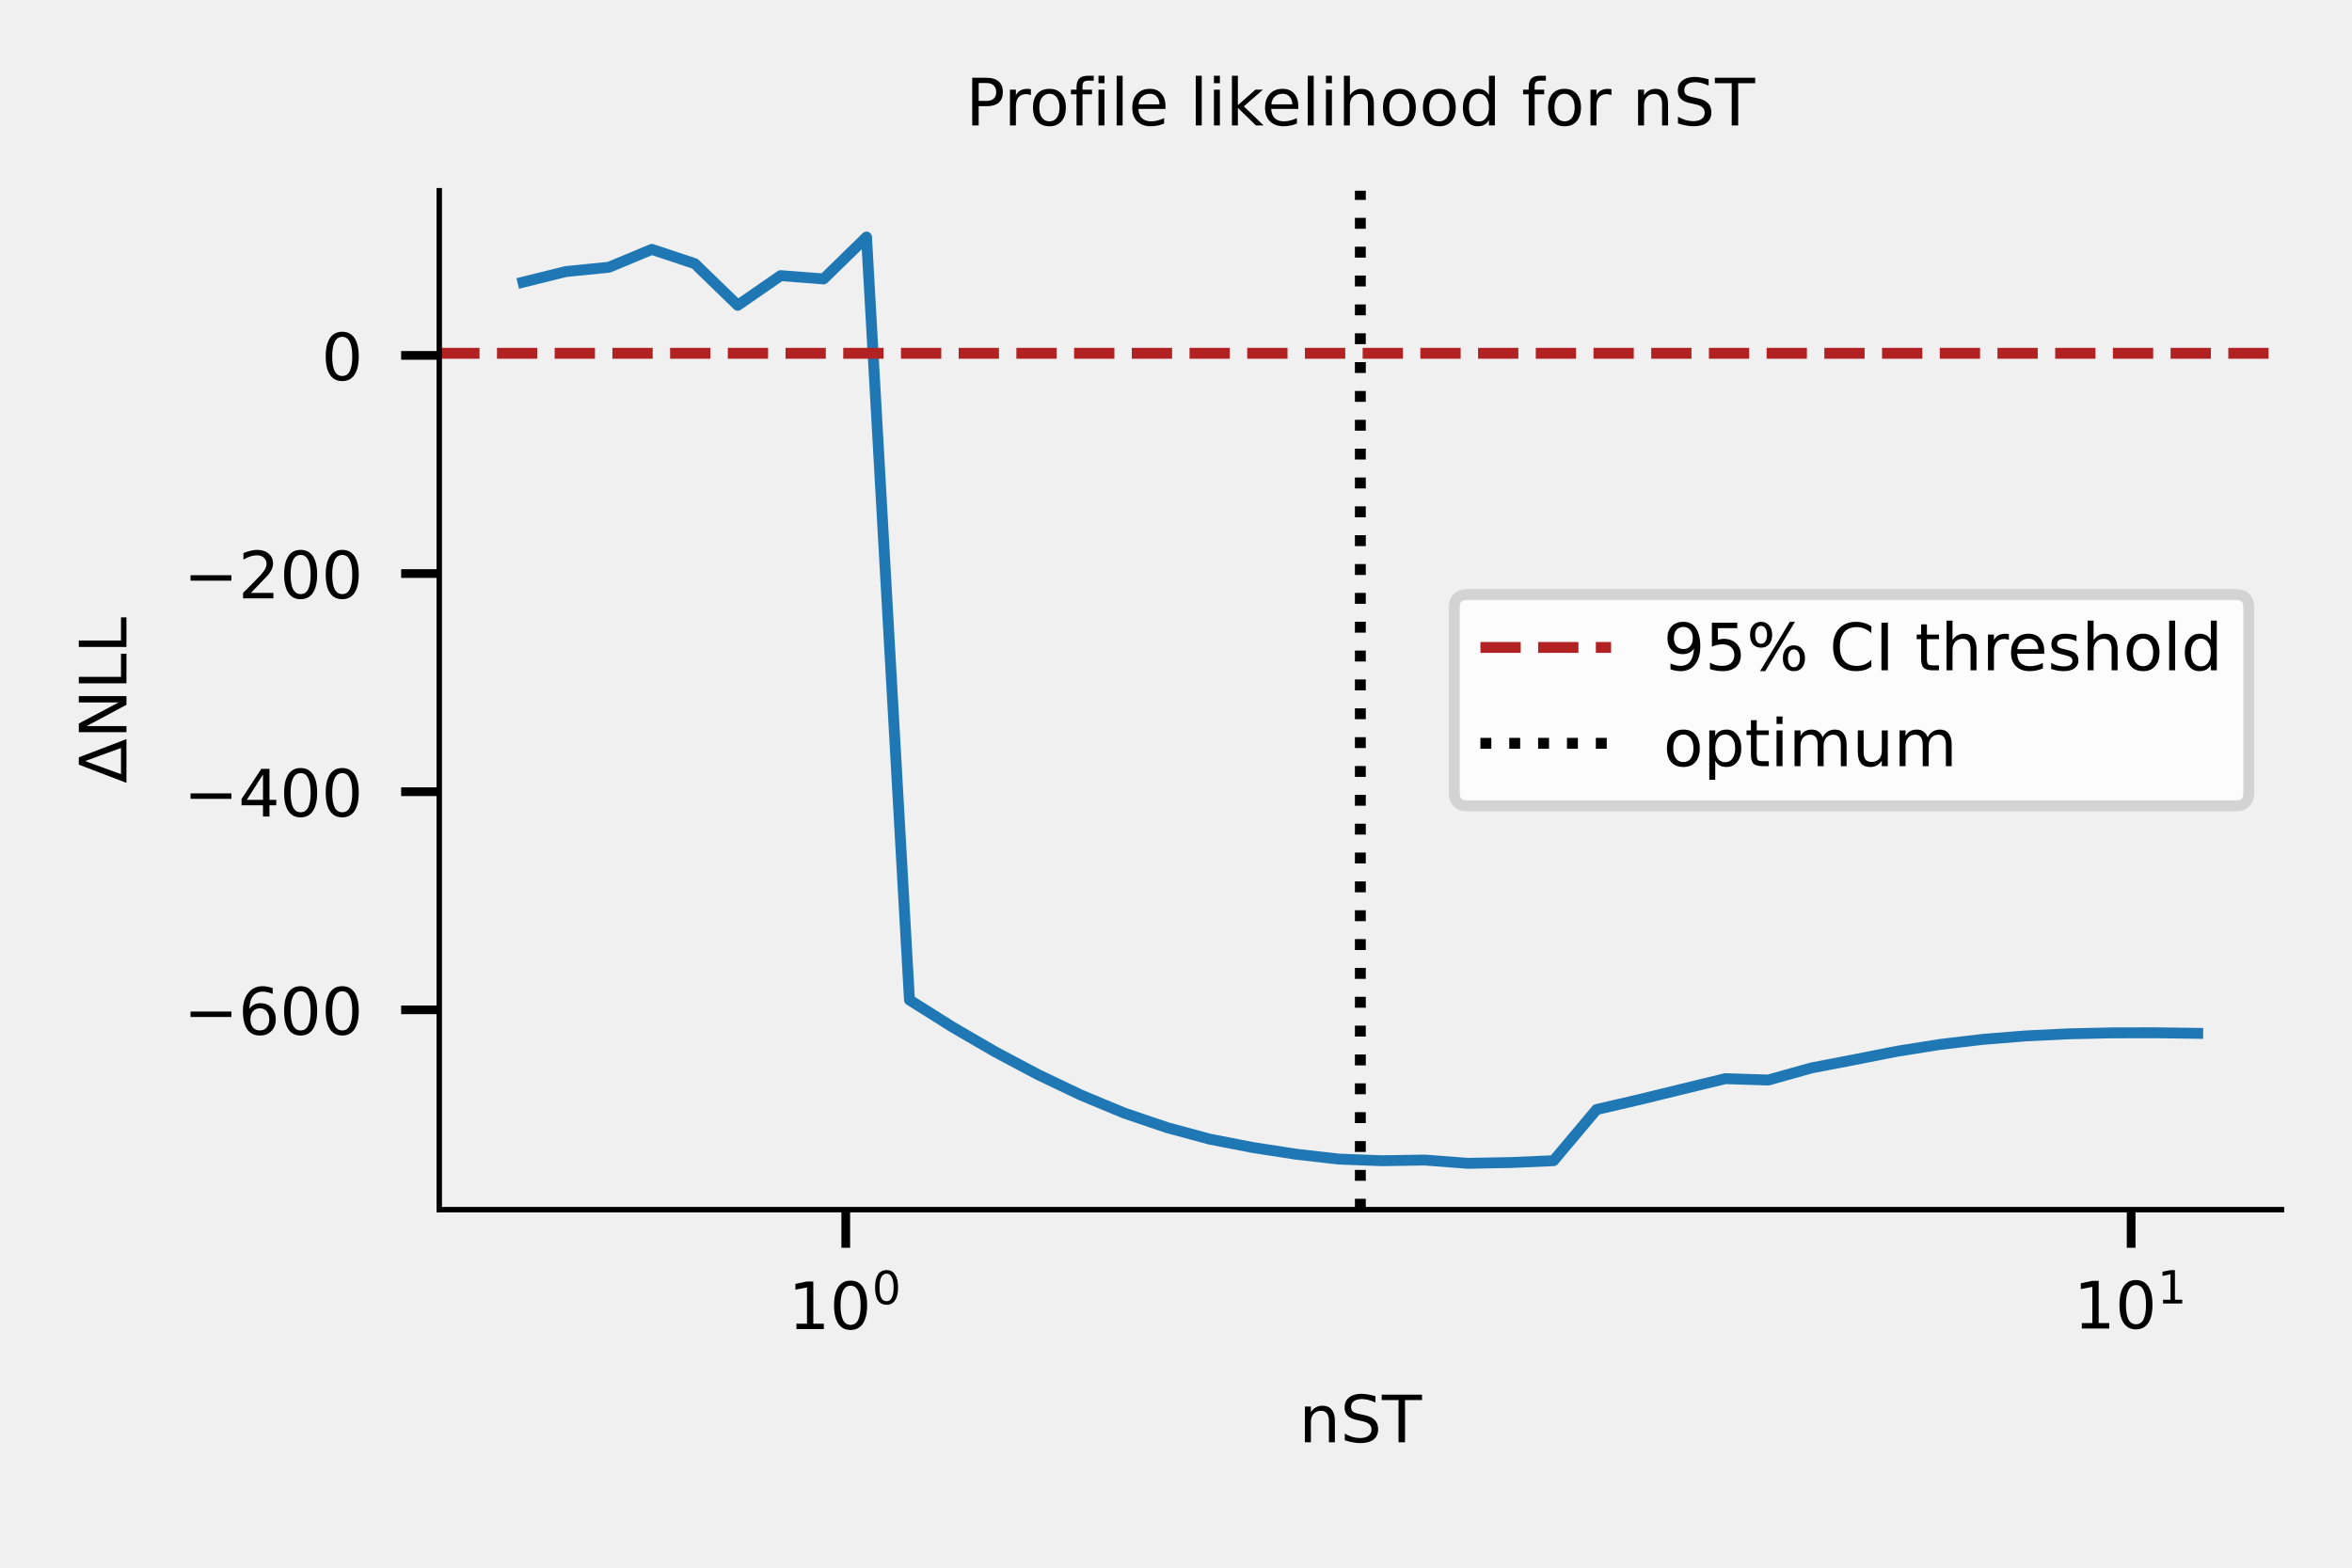
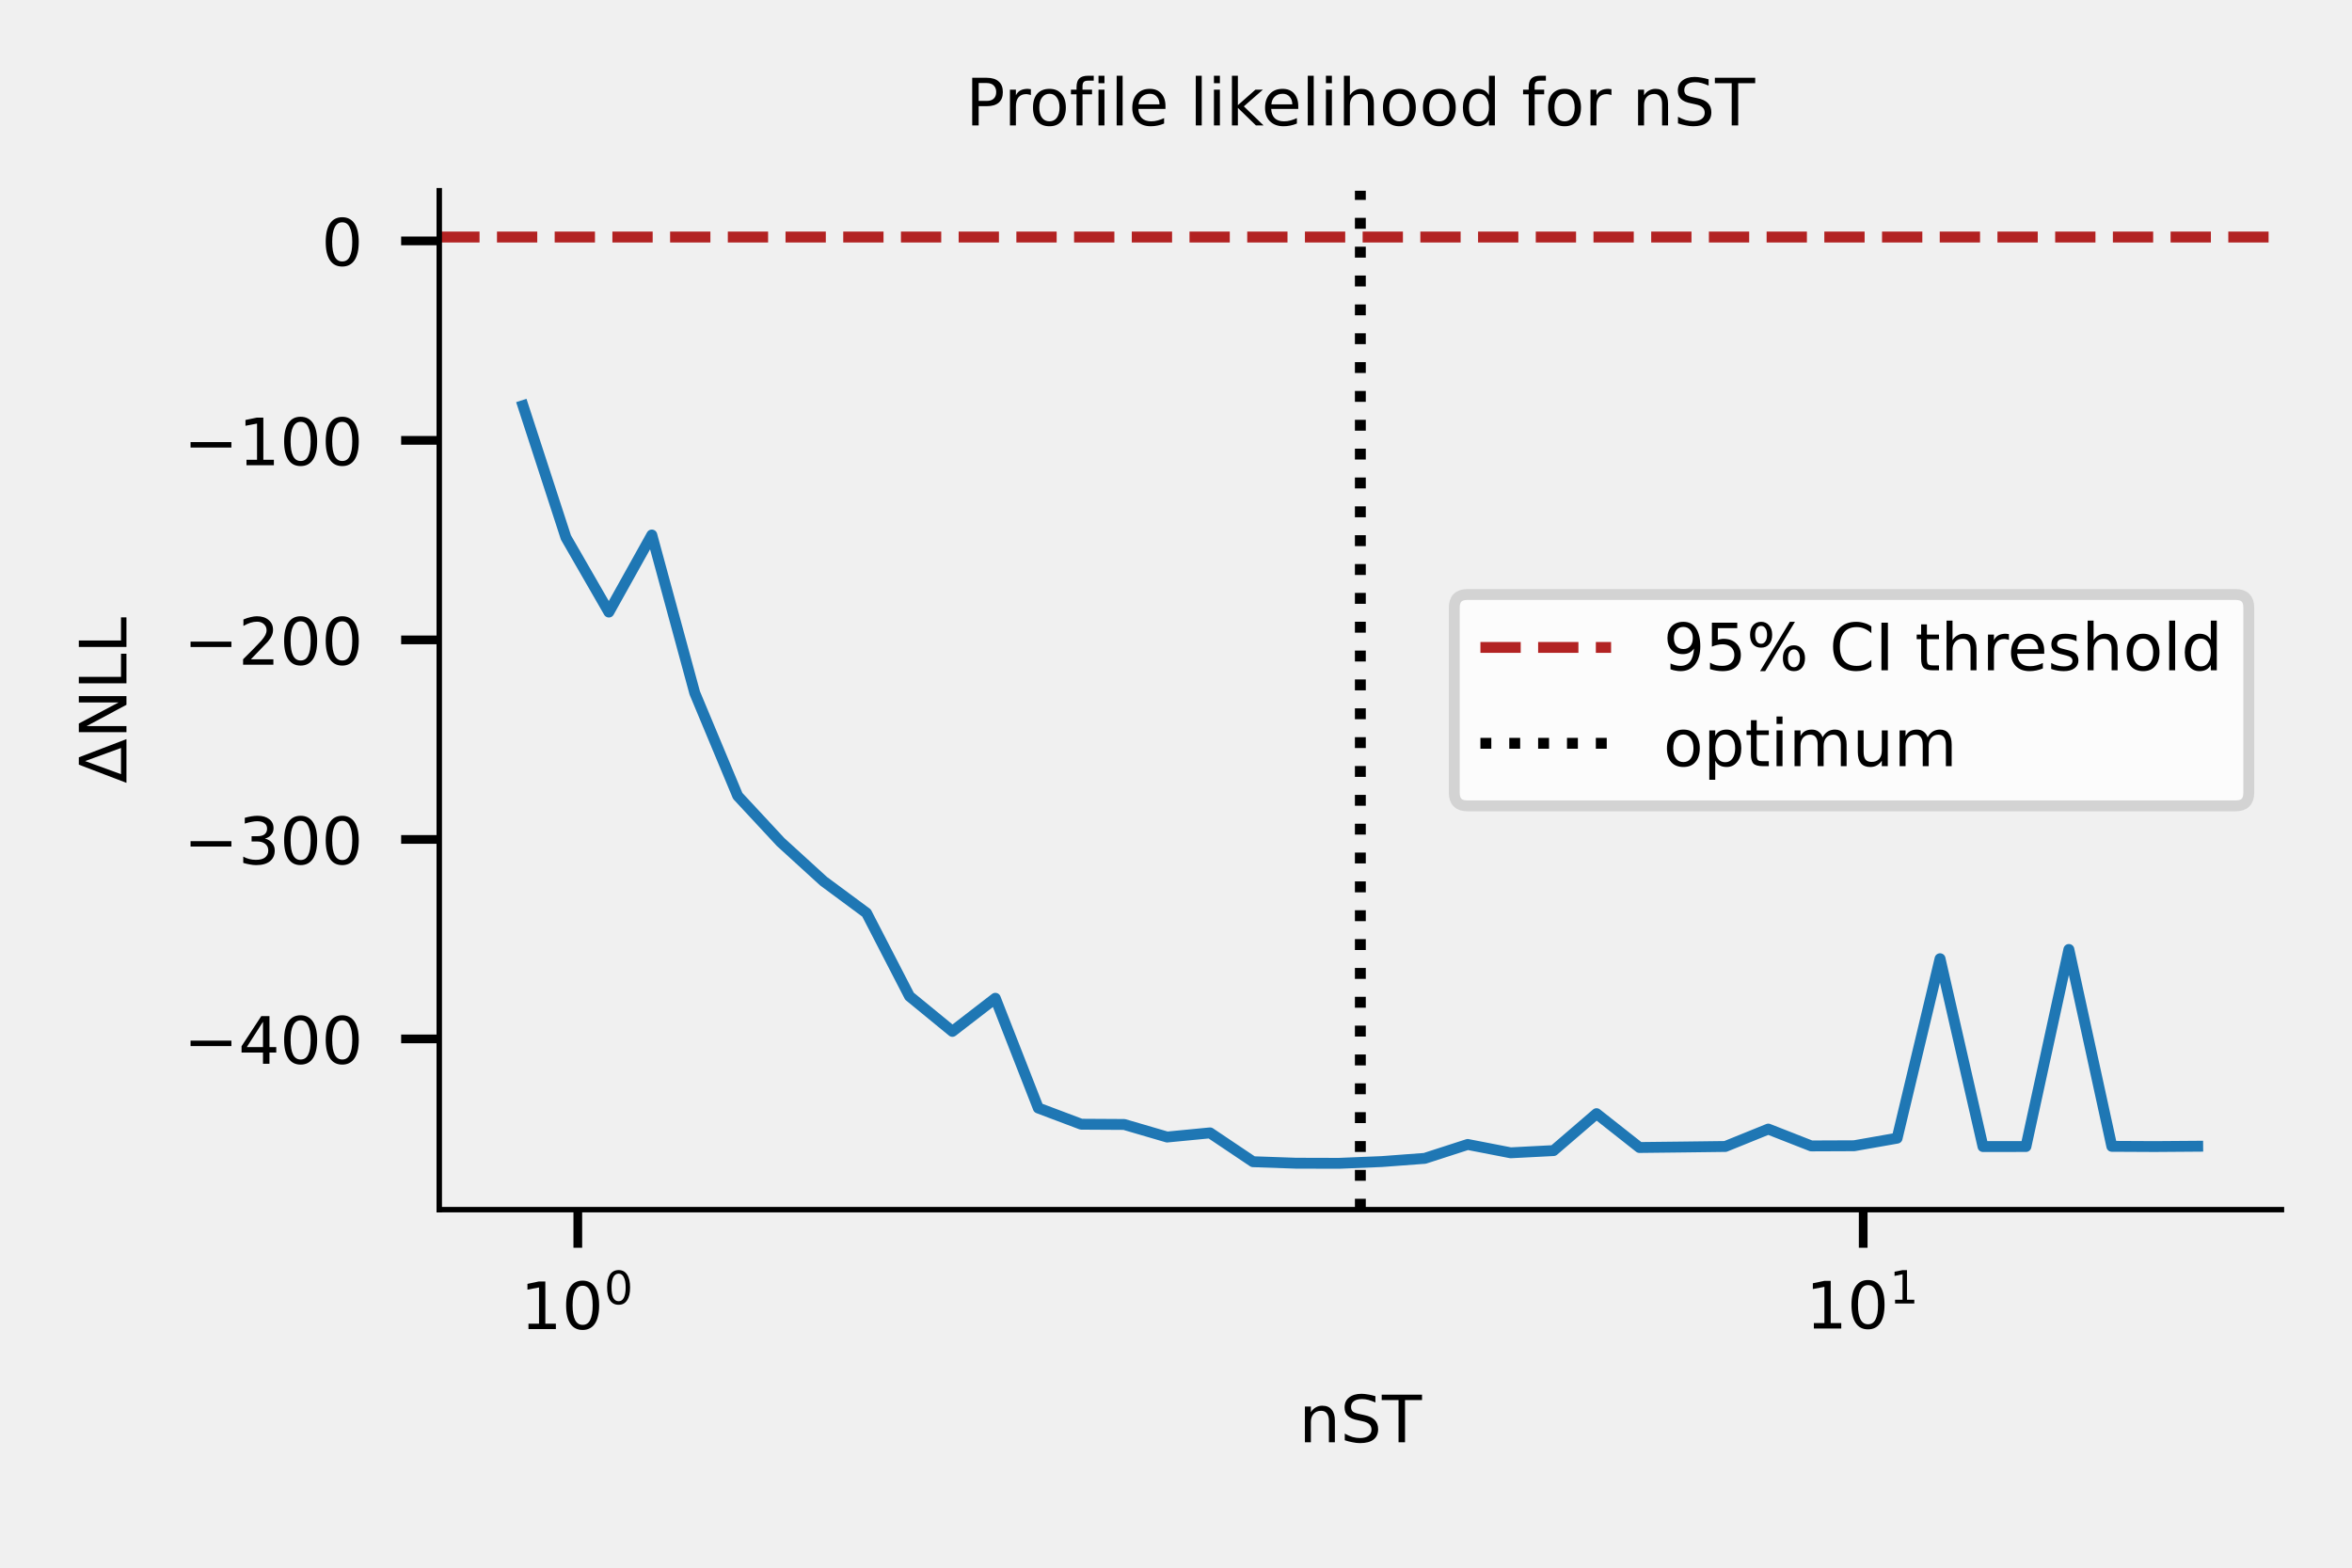
<svg xmlns="http://www.w3.org/2000/svg" xmlns:xlink="http://www.w3.org/1999/xlink" width="216pt" height="144pt" viewBox="0 0 216 144" version="1.1">
  <defs>
    <style type="text/css">*{stroke-linejoin: round; stroke-linecap: butt}</style>
  </defs>
  <g id="figure_1">
    <g id="patch_1">
      <path d="M 0 144  L 216 144  L 216 0  L 0 0  L 0 144  z " style="fill: none" />
    </g>
    <g id="axes_1">
      <g id="patch_2">
        <path d="M 40.34 111.112  L 209.52 111.112  L 209.52 17.52  L 40.34 17.52  L 40.34 111.112  z " style="fill: none" />
      </g>
      <g id="matplotlib.axis_1">
        <g id="xtick_1">
          <g id="line2d_1">
            <defs>
-               <path id="m411be3c094" d="M 0 0  L 0 3.5  " style="stroke: #000000; stroke-width: 0.8" />
+               <path id="m82abff1765" d="M 0 0  L 0 3.5  " style="stroke: #000000; stroke-width: 0.8" />
            </defs>
            <g>
-               <use xlink:href="#m411be3c094" x="77.672" y="111.112" style="stroke: #000000; stroke-width: 0.8" />
+               <use xlink:href="#m82abff1765" x="53.064" y="111.112" style="stroke: #000000; stroke-width: 0.8" />
            </g>
          </g>
          <g id="text_1">
-             <g transform="translate(72.39247 122.6711)">
+             <g transform="translate(47.78375 122.6711)">
              <text>
                <tspan x="0" y="-0.586" style="font-size: 6px; font-family: 'DejaVu Sans'">1</tspan>
                <tspan x="3.817" y="-0.586" style="font-size: 6px; font-family: 'DejaVu Sans'">0</tspan>
                <tspan x="7.692" y="-2.883" style="font-size: 4.2px; font-family: 'DejaVu Sans'">0</tspan>
              </text>
            </g>
          </g>
        </g>
        <g id="xtick_2">
          <g id="line2d_2">
            <g>
-               <use xlink:href="#m411be3c094" x="195.718" y="111.112" style="stroke: #000000; stroke-width: 0.8" />
+               <use xlink:href="#m82abff1765" x="171.11" y="111.112" style="stroke: #000000; stroke-width: 0.8" />
            </g>
          </g>
          <g id="text_2">
-             <g transform="translate(190.4383 122.6711)">
+             <g transform="translate(165.8296 122.6711)">
              <text>
                <tspan x="0" y="-0.641" style="font-size: 6px; font-family: 'DejaVu Sans'">1</tspan>
                <tspan x="3.817" y="-0.641" style="font-size: 6px; font-family: 'DejaVu Sans'">0</tspan>
                <tspan x="7.692" y="-2.938" style="font-size: 4.2px; font-family: 'DejaVu Sans'">1</tspan>
              </text>
            </g>
          </g>
        </g>
        <g id="xtick_3" />
        <g id="xtick_4" />
        <g id="xtick_5" />
        <g id="xtick_6" />
        <g id="xtick_7" />
        <g id="xtick_8" />
        <g id="xtick_9" />
        <g id="xtick_10" />
        <g id="xtick_11" />
        <g id="xtick_12" />
        <g id="xtick_13" />
-         <g id="xtick_14" />
-         <g id="xtick_15" />
        <g id="text_3">
          <text style="font-size: 6px; font-family: 'DejaVu Sans', 'Arial', 'Helvetica', 'Lucida Grande', 'Verdana', 'Geneva', 'Lucid', 'Avant Garde', sans-serif; text-anchor: middle" x="124.93" y="132.478" transform="rotate(-0 124.93 132.4779)">nST</text>
        </g>
      </g>
      <g id="matplotlib.axis_2">
        <g id="ytick_1">
          <g id="line2d_3">
            <defs>
-               <path id="m508cdf13b6" d="M 0 0  L -3.5 0  " style="stroke: #000000; stroke-width: 0.8" />
+               <path id="m73a75cced7" d="M 0 0  L -3.5 0  " style="stroke: #000000; stroke-width: 0.8" />
            </defs>
            <g>
-               <use xlink:href="#m508cdf13b6" x="40.34" y="92.759" style="stroke: #000000; stroke-width: 0.8" />
+               <use xlink:href="#m73a75cced7" x="40.34" y="95.431" style="stroke: #000000; stroke-width: 0.8" />
            </g>
          </g>
          <g id="text_4">
-             <text style="font-size: 6px; font-family: 'DejaVu Sans', 'Arial', 'Helvetica', 'Lucida Grande', 'Verdana', 'Geneva', 'Lucid', 'Avant Garde', sans-serif; text-anchor: end" x="33.34" y="95.039" transform="rotate(-0 33.34 95.03873)">−600</text>
+             <text style="font-size: 6px; font-family: 'DejaVu Sans', 'Arial', 'Helvetica', 'Lucida Grande', 'Verdana', 'Geneva', 'Lucid', 'Avant Garde', sans-serif; text-anchor: end" x="33.34" y="97.711" transform="rotate(-0 33.34 97.71075)">−400</text>
          </g>
        </g>
        <g id="ytick_2">
          <g id="line2d_4">
            <g>
-               <use xlink:href="#m508cdf13b6" x="40.34" y="72.721" style="stroke: #000000; stroke-width: 0.8" />
+               <use xlink:href="#m73a75cced7" x="40.34" y="77.105" style="stroke: #000000; stroke-width: 0.8" />
            </g>
          </g>
          <g id="text_5">
-             <text style="font-size: 6px; font-family: 'DejaVu Sans', 'Arial', 'Helvetica', 'Lucida Grande', 'Verdana', 'Geneva', 'Lucid', 'Avant Garde', sans-serif; text-anchor: end" x="33.34" y="75" transform="rotate(-0 33.34 75.00007)">−400</text>
+             <text style="font-size: 6px; font-family: 'DejaVu Sans', 'Arial', 'Helvetica', 'Lucida Grande', 'Verdana', 'Geneva', 'Lucid', 'Avant Garde', sans-serif; text-anchor: end" x="33.34" y="79.384" transform="rotate(-0 33.34 79.38446)">−300</text>
          </g>
        </g>
        <g id="ytick_3">
          <g id="line2d_5">
            <g>
-               <use xlink:href="#m508cdf13b6" x="40.34" y="52.682" style="stroke: #000000; stroke-width: 0.8" />
+               <use xlink:href="#m73a75cced7" x="40.34" y="58.779" style="stroke: #000000; stroke-width: 0.8" />
            </g>
          </g>
          <g id="text_6">
-             <text style="font-size: 6px; font-family: 'DejaVu Sans', 'Arial', 'Helvetica', 'Lucida Grande', 'Verdana', 'Geneva', 'Lucid', 'Avant Garde', sans-serif; text-anchor: end" x="33.34" y="54.961" transform="rotate(-0 33.34 54.9614)">−200</text>
+             <text style="font-size: 6px; font-family: 'DejaVu Sans', 'Arial', 'Helvetica', 'Lucida Grande', 'Verdana', 'Geneva', 'Lucid', 'Avant Garde', sans-serif; text-anchor: end" x="33.34" y="61.058" transform="rotate(-0 33.34 61.05817)">−200</text>
          </g>
        </g>
        <g id="ytick_4">
          <g id="line2d_6">
            <g>
-               <use xlink:href="#m508cdf13b6" x="40.34" y="32.643" style="stroke: #000000; stroke-width: 0.8" />
+               <use xlink:href="#m73a75cced7" x="40.34" y="40.452" style="stroke: #000000; stroke-width: 0.8" />
            </g>
          </g>
          <g id="text_7">
-             <text style="font-size: 6px; font-family: 'DejaVu Sans', 'Arial', 'Helvetica', 'Lucida Grande', 'Verdana', 'Geneva', 'Lucid', 'Avant Garde', sans-serif; text-anchor: end" x="33.34" y="34.923" transform="rotate(-0 33.34 34.92274)">0</text>
+             <text style="font-size: 6px; font-family: 'DejaVu Sans', 'Arial', 'Helvetica', 'Lucida Grande', 'Verdana', 'Geneva', 'Lucid', 'Avant Garde', sans-serif; text-anchor: end" x="33.34" y="42.732" transform="rotate(-0 33.34 42.73187)">−100</text>
          </g>
        </g>
-         <g id="text_8">
+         <g id="ytick_5">
+           <g id="line2d_7">
+             <g>
+               <use xlink:href="#m73a75cced7" x="40.34" y="22.126" style="stroke: #000000; stroke-width: 0.8" />
+             </g>
+           </g>
+           <g id="text_8">
+             <text style="font-size: 6px; font-family: 'DejaVu Sans', 'Arial', 'Helvetica', 'Lucida Grande', 'Verdana', 'Geneva', 'Lucid', 'Avant Garde', sans-serif; text-anchor: end" x="33.34" y="24.406" transform="rotate(-0 33.34 24.40558)">0</text>
+           </g>
+         </g>
+         <g id="text_9">
          <text style="font-size: 6px; font-family: 'DejaVu Sans', 'Arial', 'Helvetica', 'Lucida Grande', 'Verdana', 'Geneva', 'Lucid', 'Avant Garde', sans-serif; text-anchor: middle" x="11.612" y="64.316" transform="rotate(-90 11.61187 64.316)">ΔNLL</text>
        </g>
      </g>
-       <g id="line2d_7">
-         <path d="M 48.03 25.919  L 51.974 24.942  L 55.917 24.549  L 59.861 22.906  L 63.804 24.218  L 67.748 28.044  L 71.692 25.318  L 75.635 25.621  L 79.579 21.774  L 83.522 91.851  L 87.466 94.335  L 91.409 96.626  L 95.353 98.721  L 99.297 100.601  L 103.24 102.239  L 107.184 103.578  L 111.127 104.643  L 115.071 105.408  L 119.015 106.019  L 122.958 106.469  L 126.902 106.618  L 130.845 106.557  L 134.789 106.858  L 138.733 106.786  L 142.676 106.614  L 146.62 101.917  L 150.563 101.001  L 154.507 100.036  L 158.451 99.08  L 162.394 99.207  L 166.338 98.1  L 170.281 97.34  L 174.225 96.563  L 178.168 95.937  L 182.112 95.47  L 186.056 95.152  L 189.999 94.961  L 193.943 94.874  L 197.886 94.866  L 201.83 94.918  " clip-path="url(#p7ae08eb11c)" style="fill: none; stroke: #1f77b4; stroke-linecap: square" />
-       </g>
      <g id="line2d_8">
-         <path d="M 40.34 32.451  L 209.52 32.451  " clip-path="url(#p7ae08eb11c)" style="fill: none; stroke-dasharray: 3.7,1.6; stroke-dashoffset: 0; stroke: #b22222" />
+         <path d="M 48.03 37.261  L 51.974 49.371  L 55.917 56.221  L 59.861 49.142  L 63.804 63.651  L 67.748 73.104  L 71.692 77.349  L 75.635 80.944  L 79.579 83.864  L 83.522 91.505  L 87.466 94.738  L 91.409 91.696  L 95.353 101.778  L 99.297 103.265  L 103.24 103.288  L 107.184 104.442  L 111.127 104.061  L 115.071 106.709  L 119.015 106.847  L 122.958 106.858  L 126.902 106.696  L 130.845 106.401  L 134.789 105.125  L 138.733 105.891  L 142.676 105.687  L 146.62 102.294  L 150.563 105.404  L 154.507 105.359  L 158.451 105.309  L 162.394 103.711  L 166.338 105.258  L 170.281 105.242  L 174.225 104.548  L 178.168 88.063  L 182.112 105.318  L 186.056 105.313  L 189.999 87.212  L 193.943 105.297  L 197.886 105.317  L 201.83 105.288  " clip-path="url(#p0fec477a17)" style="fill: none; stroke: #1f77b4; stroke-linecap: square" />
      </g>
      <g id="line2d_9">
-         <path d="M 124.93 111.112  L 124.93 17.52  " clip-path="url(#p7ae08eb11c)" style="fill: none; stroke-dasharray: 1,1.65; stroke-dashoffset: 0; stroke: #000000" />
+         <path d="M 40.34 21.774  L 209.52 21.774  " clip-path="url(#p0fec477a17)" style="fill: none; stroke-dasharray: 3.7,1.6; stroke-dashoffset: 0; stroke: #b22222" />
+       </g>
+       <g id="line2d_10">
+         <path d="M 124.93 111.112  L 124.93 17.52  " clip-path="url(#p0fec477a17)" style="fill: none; stroke-dasharray: 1,1.65; stroke-dashoffset: 0; stroke: #000000" />
      </g>
      <g id="patch_3">
        <path d="M 40.34 111.112  L 40.34 17.52  " style="fill: none; stroke: #000000; stroke-width: 0.5; stroke-linejoin: miter; stroke-linecap: square" />
      </g>
      <g id="patch_4">
        <path d="M 40.34 111.112  L 209.52 111.112  " style="fill: none; stroke: #000000; stroke-width: 0.5; stroke-linejoin: miter; stroke-linecap: square" />
      </g>
-       <g id="text_9">
+       <g id="text_10">
        <text style="font-size: 6px; font-family: 'DejaVu Sans', 'Arial', 'Helvetica', 'Lucida Grande', 'Verdana', 'Geneva', 'Lucid', 'Avant Garde', sans-serif; text-anchor: middle" x="124.93" y="11.52" transform="rotate(-0 124.93 11.52)">Profile likelihood for nST</text>
      </g>
      <g id="legend_1">
        <g id="patch_5">
          <path d="M 134.757 74.023  L 205.32 74.023  Q 206.52 74.023 206.52 72.823  L 206.52 55.809  Q 206.52 54.609 205.32 54.609  L 134.757 54.609  Q 133.557 54.609 133.557 55.809  L 133.557 72.823  Q 133.557 74.023 134.757 74.023  z " style="fill: #ffffff; opacity: 0.8; stroke: #cccccc; stroke-linejoin: miter" />
        </g>
-         <g id="line2d_10">
+         <g id="line2d_11">
          <path d="M 135.957 59.468  L 141.957 59.468  L 147.957 59.468  " style="fill: none; stroke-dasharray: 3.7,1.6; stroke-dashoffset: 0; stroke: #b22222" />
        </g>
-         <g id="text_10">
+         <g id="text_11">
          <text style="font-size: 6px; font-family: 'DejaVu Sans', 'Arial', 'Helvetica', 'Lucida Grande', 'Verdana', 'Geneva', 'Lucid', 'Avant Garde', sans-serif; text-anchor: start" x="152.757" y="61.568" transform="rotate(-0 152.7572 61.56819)">95% CI threshold</text>
        </g>
-         <g id="line2d_11">
+         <g id="line2d_12">
          <path d="M 135.957 68.275  L 141.957 68.275  L 147.957 68.275  " style="fill: none; stroke-dasharray: 1,1.65; stroke-dashoffset: 0; stroke: #000000" />
        </g>
-         <g id="text_11">
+         <g id="text_12">
          <text style="font-size: 6px; font-family: 'DejaVu Sans', 'Arial', 'Helvetica', 'Lucida Grande', 'Verdana', 'Geneva', 'Lucid', 'Avant Garde', sans-serif; text-anchor: start" x="152.757" y="70.375" transform="rotate(-0 152.7572 70.37506)">optimum</text>
        </g>
      </g>
    </g>
  </g>
  <defs>
-     <clipPath id="p7ae08eb11c">
+     <clipPath id="p0fec477a17">
      <rect x="40.34" y="17.52" width="169.18" height="93.592" />
    </clipPath>
  </defs>
</svg>
